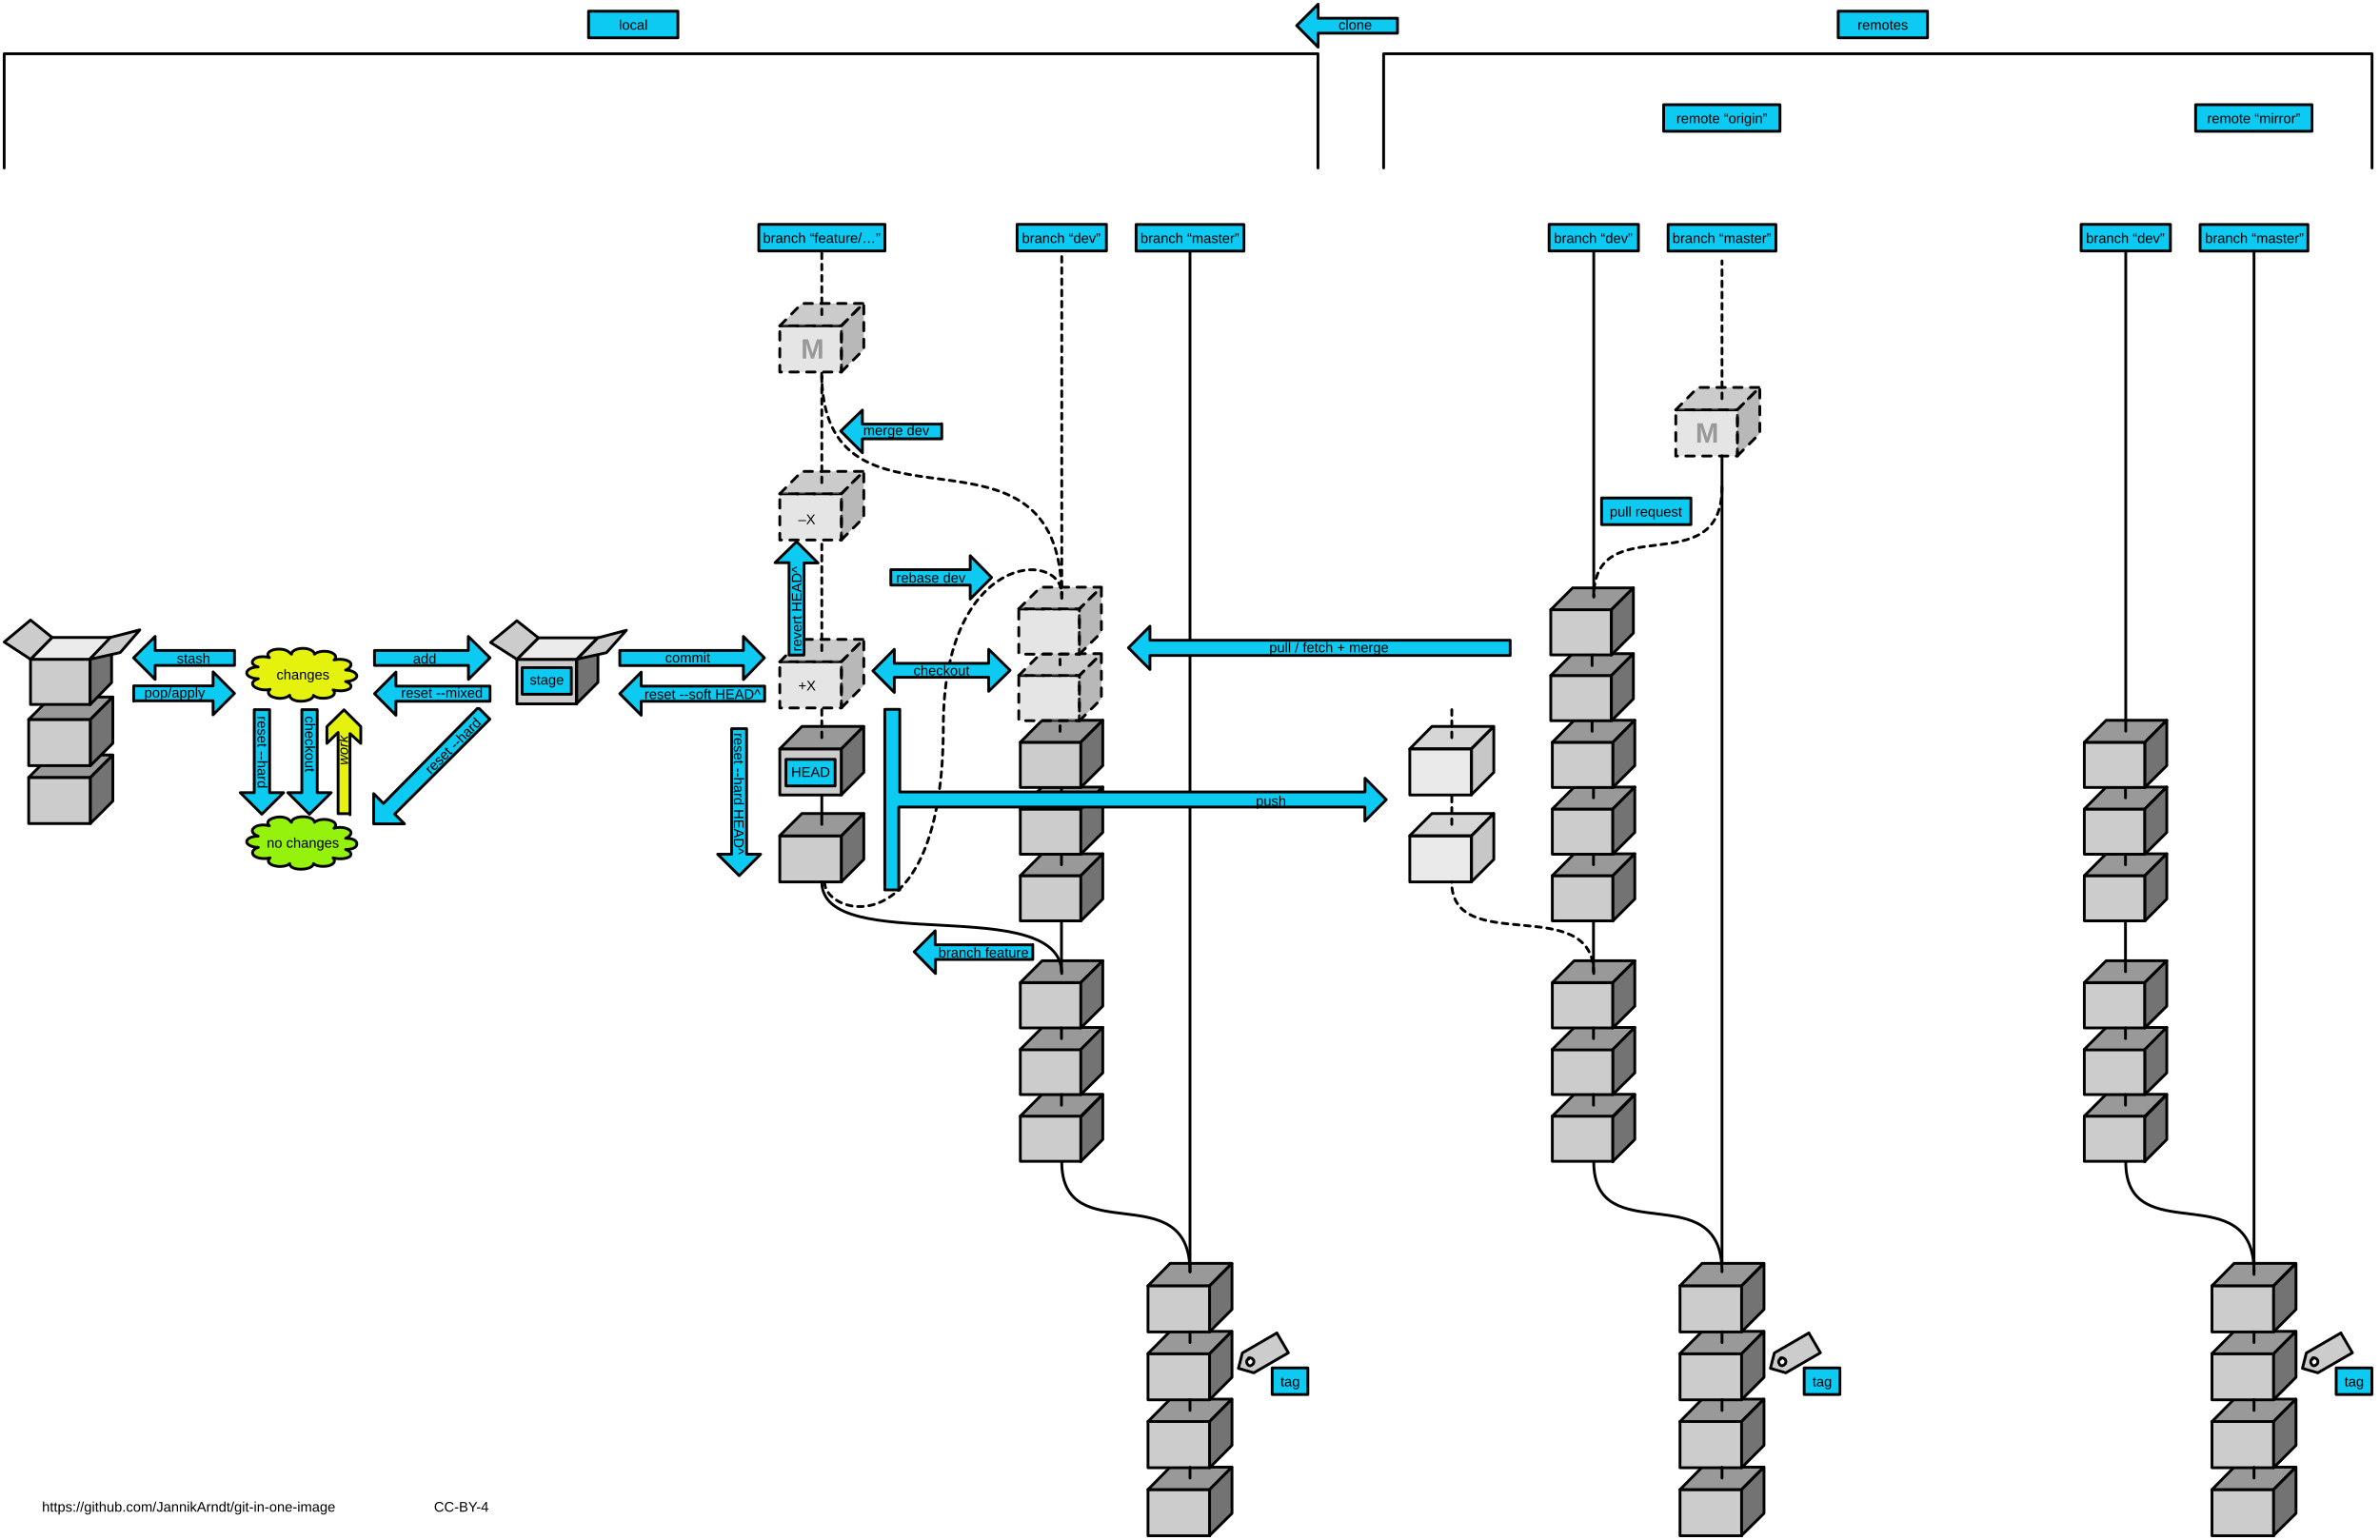
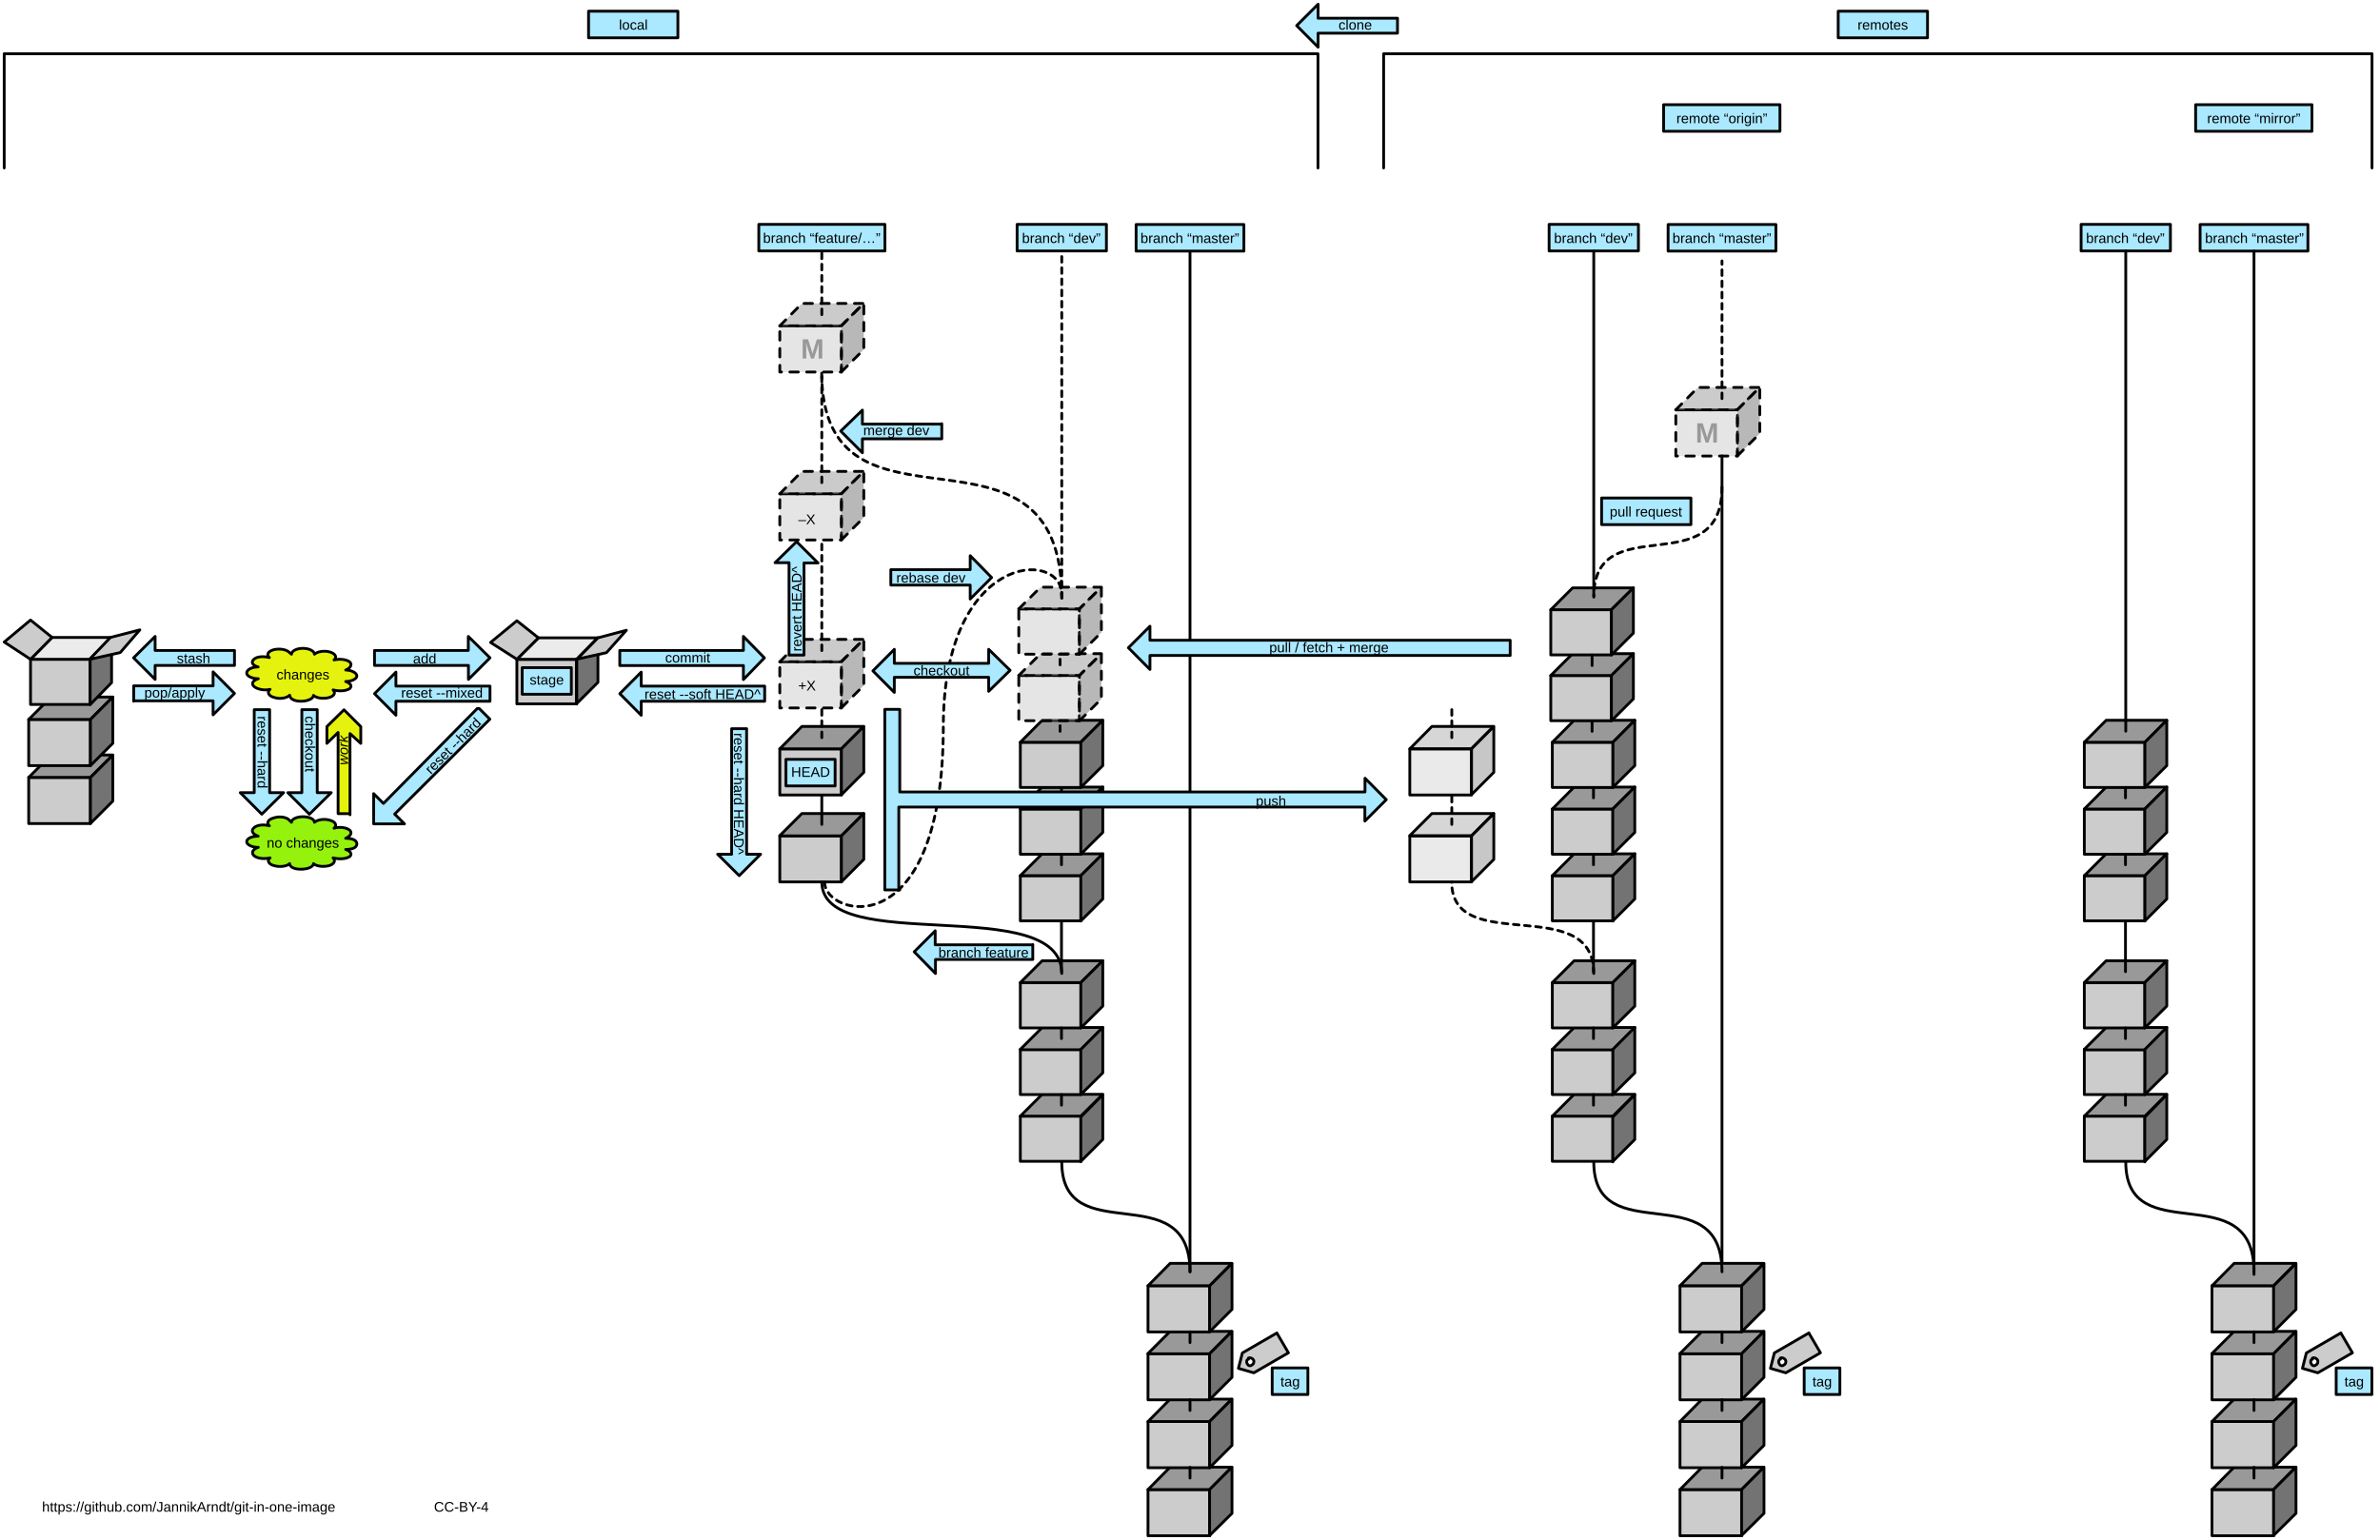
<svg xmlns="http://www.w3.org/2000/svg" fill-rule="evenodd" stroke-miterlimit="1.5" viewBox="0 0 1700 1100" clip-rule="evenodd" stroke-linecap="round" stroke-linejoin="round" font-family="'Arial'" font-size="10">
  <g id="mirror">
    <g id="master">
      <g id="header">
-         <rect width="77" height="19" x="1571.5" y="160.4" fill="#0dcaf2" stroke="#000" stroke-width="2" />
+         <rect width="77" height="19" x="1571.5" y="160.4" fill="#aae9ff" stroke="#000" stroke-width="2" />
        <text x="1575" y="173.6">branch “master”</text>
      </g>
      <g id="commits" stroke="#000" stroke-width="2">
        <g>
          <rect width="44.1" height="33" x="1580" y="1064.2" fill="#ccc" />
          <path fill="#999" d="M1580 1064.2l15.8-16h44l-15.8 16h-44z" />
          <path fill="#737373" d="M1624 1097l16-15.8v-33l-16 16v33z" />
        </g>
        <g>
          <rect width="44.1" height="33" x="1580" y="1015.6" fill="#ccc" />
          <path fill="#999" d="M1580 1015.6l15.8-16h44l-15.8 16h-44z" />
          <path fill="#737373" d="M1624 1048.6l16-16v-33l-16 16v33z" />
        </g>
        <g>
          <rect width="44.1" height="33" x="1580" y="967.1" fill="#ccc" />
          <path fill="#999" d="M1580 967l15.8-15.8h44l-15.8 16h-44z" />
          <path fill="#737373" d="M1624 1000l16-16v-32.8l-16 16v32.8z" />
        </g>
        <g>
          <rect width="44.1" height="33" x="1580" y="918.6" fill="#ccc" />
          <path fill="#999" d="M1580 918.6l15.8-16h44l-15.8 16h-44z" />
          <path fill="#737373" d="M1624 951.5l16-16v-32.8l-16 16v32.8z" />
        </g>
      </g>
      <g id="tag">
        <g>
-           <rect width="25.5" height="19" x="1668.7" y="977.3" fill="#0dcaf2" stroke="#000" stroke-width="2" />
+           <rect width="25.5" height="19" x="1668.7" y="977.3" fill="#aae9ff" stroke="#000" stroke-width="2" />
          <text x="1674.6" y="990.5">tag</text>
        </g>
        <path fill="#ccc" stroke="#000" stroke-width="2" d="M1672 952.3l8.3 14.2-24.7 14.3-11-3.2 2.8-11 24.7-14.3zm-20.3 18c1.2-.6 2.8 0 3.6 1.2.7 1.3.3 3-1 3.6-1 1-2.7 1-3.5-1-.7-1-.3-3 1-3z" />
      </g>
      <g id="lines" fill="none" stroke="#000" stroke-width="2">
        <path d="M1610 179.5v731" />
        <path d="M1610 959.2v-7.7" />
        <path d="M1610 1007.7v-7.7" />
        <path d="M1610 1056v-7.7" />
      </g>
    </g>
    <g id="dev">
      <g id="header1">
-         <rect width="63.8" height="19" x="1486.5" y="160.3" fill="#0dcaf2" stroke="#000" stroke-width="2" />
+         <rect width="63.8" height="19" x="1486.5" y="160.3" fill="#aae9ff" stroke="#000" stroke-width="2" />
        <text x="1490" y="173.6">branch “dev”</text>
      </g>
      <g id="commits1" stroke="#000" stroke-width="2">
        <g>
          <rect width="43.3" height="32.3" x="1488.8" y="797.4" fill="#ccc" />
          <path fill="#999" d="M1488.8 797.4l15.6-15.6h43.3l-15.6 15.6h-43z" />
          <path fill="#737373" d="M1532 829.8l15.7-15.7v-32l-15.7 16v32z" />
        </g>
        <g>
          <rect width="43.3" height="32.3" x="1488.8" y="749.7" fill="#ccc" />
          <path fill="#999" d="M1488.8 749.7l15.6-15.6h43.3l-15.7 16h-43z" />
          <path fill="#737373" d="M1532 782l15.7-15.5V734l-15.6 15.7V782z" />
        </g>
        <g>
          <rect width="43.3" height="32.3" x="1488.8" y="702.1" fill="#ccc" />
          <path fill="#999" d="M1488.8 702l15.6-15.6h43.3L1532 702h-43z" />
          <path fill="#737373" d="M1532 734.4l15.7-15.6v-32.4L1532 702v32.4z" />
        </g>
        <g>
          <rect width="43.3" height="32.3" x="1488.8" y="625.6" fill="#ccc" />
          <path fill="#999" d="M1488.8 625.6l15.6-15.6h43.3l-15.6 15.6h-43z" />
          <path fill="#737373" d="M1532 658l15.7-15.7V610l-15.6 15.6V658z" />
        </g>
        <g>
          <rect width="43.3" height="32.3" x="1488.8" y="578" fill="#ccc" />
          <path fill="#999" d="M1488.8 578l15.6-15.7h43.3L1532 578h-43z" />
          <path fill="#737373" d="M1532 610.3l15.7-15.6v-32.4L1532 578v32.3z" />
        </g>
        <g>
          <rect width="43.3" height="32.3" x="1488.8" y="530.3" fill="#ccc" />
          <path fill="#999" d="M1488.8 530.3l15.6-15.7h43.3l-15.6 15.7h-43z" />
          <path fill="#737373" d="M1532 562.6l15.7-15.6v-32.4l-15.6 15.7v32.3z" />
        </g>
      </g>
      <g id="lines1" fill="none" stroke="#000" stroke-width="2">
        <path d="M1518.2 742v-7.6" />
        <path d="M1518.2 789.6V782" />
        <path d="M1518.2 658v36.2" />
        <path d="M1518.2 617.8v-7.5" />
        <path d="M1518.2 570v-7.4" />
        <path d="M1518.4 522.4v-343" />
        <path d="M1610 908.6c0-70-91.6-14-91.6-78.6" />
      </g>
    </g>
  </g>
  <g id="origin">
    <g id="master1">
      <g>
        <g fill-opacity=".5" stroke="#000" stroke-width="2" stroke-dasharray="6 6 0 0">
          <rect width="44.1" height="33" x="1197" y="292.8" fill="#ccc" />
          <path fill="#999" d="M1197 292.8l15.8-16h44l-15.8 16h-44z" />
          <path fill="#737373" d="M1241 325.7l16-16v-33l-16 16v33z" />
        </g>
        <text x="1211" y="316.2" fill="#999" font-weight="700" font-size="20">M</text>
      </g>
      <path fill="none" stroke="#000" stroke-width="2" d="M1230 325.7v583" />
      <path fill="none" stroke="#000" stroke-width="2" d="M1230 284.8v-98.4" stroke-dasharray="4 4 0 0" />
      <g stroke="#000" stroke-width="2">
        <rect width="44.1" height="33" x="1200" y="1064.2" fill="#ccc" />
        <path fill="#999" d="M1200 1064.2l15.8-16h44l-15.8 16h-44z" />
        <path fill="#737373" d="M1244 1097l16-15.8v-33l-16 16v33z" />
      </g>
      <g stroke="#000" stroke-width="2">
        <rect width="44.1" height="33" x="1200" y="1015.6" fill="#ccc" />
        <path fill="#999" d="M1200 1015.6l15.8-16h44l-15.8 16h-44z" />
        <path fill="#737373" d="M1244 1048.6l16-16v-33l-16 16v33z" />
      </g>
      <g stroke="#000" stroke-width="2">
        <rect width="44.1" height="33" x="1200" y="967.1" fill="#ccc" />
        <path fill="#999" d="M1200 967l15.8-15.8h44l-15.8 16h-44z" />
        <path fill="#737373" d="M1244 1000l16-16v-32.8l-16 16v32.8z" />
      </g>
      <g stroke="#000" stroke-width="2">
        <rect width="44.1" height="33" x="1200" y="918.6" fill="#ccc" />
        <path fill="#999" d="M1200 918.6l15.8-16h44l-15.8 16h-44z" />
        <path fill="#737373" d="M1244 951.5l16-16v-32.8l-16 16v32.8z" />
      </g>
      <path fill="none" stroke="#000" stroke-width="2" d="M1230 959.2v-7.7" />
      <path fill="none" stroke="#000" stroke-width="2" d="M1230 1007.7v-7.7" />
      <path fill="none" stroke="#000" stroke-width="2" d="M1230 1056v-7.7" />
      <g>
-         <rect width="25.5" height="19" x="1288.7" y="977.3" fill="#0dcaf2" stroke="#000" stroke-width="2" />
+         <rect width="25.5" height="19" x="1288.7" y="977.3" fill="#aae9ff" stroke="#000" stroke-width="2" />
        <text x="1294.6" y="990.5">tag</text>
      </g>
      <path fill="#ccc" stroke="#000" stroke-width="2" d="M1292 952.3l8.3 14.2-24.7 14.3-11-3.2 2.8-11 24.7-14.3zm-20.3 18c1.2-.6 2.8 0 3.6 1.2.7 1.3.3 3-1 3.6-1 1-2.7 1-3.5-1-.7-1-.3-3 1-3z" />
      <g>
-         <rect width="77" height="19" x="1191.5" y="160.4" fill="#0dcaf2" stroke="#000" stroke-width="2" />
+         <rect width="77" height="19" x="1191.5" y="160.4" fill="#aae9ff" stroke="#000" stroke-width="2" />
        <text x="1194.6" y="173.6">branch “master”</text>
      </g>
    </g>
    <g id="dev1">
      <g>
-         <rect width="63.8" height="19" x="1144" y="355.8" fill="#0dcaf2" stroke="#000" stroke-width="2" />
+         <rect width="63.8" height="19" x="1144" y="355.8" fill="#aae9ff" stroke="#000" stroke-width="2" />
        <text x="1149.8" y="369">pull request</text>
      </g>
      <g stroke="#000" stroke-width="2">
        <rect width="43.3" height="32.3" x="1108.8" y="797.4" fill="#ccc" />
        <path fill="#999" d="M1108.8 797.4l15.6-15.6h43.3l-15.6 15.6h-43z" />
        <path fill="#737373" d="M1152 829.8l15.7-15.7v-32l-15.7 16v32z" />
      </g>
      <g stroke="#000" stroke-width="2">
        <rect width="43.3" height="32.3" x="1108.8" y="749.7" fill="#ccc" />
        <path fill="#999" d="M1108.8 749.7l15.6-15.6h43.3l-15.7 16h-43z" />
        <path fill="#737373" d="M1152 782l15.7-15.5V734l-15.6 15.7V782z" />
      </g>
      <g stroke="#000" stroke-width="2">
        <rect width="43.3" height="32.3" x="1108.8" y="702.1" fill="#ccc" />
        <path fill="#999" d="M1108.8 702l15.6-15.6h43.3L1152 702h-43z" />
        <path fill="#737373" d="M1152 734.4l15.7-15.6v-32.4L1152 702v32.4z" />
      </g>
      <path fill="none" stroke="#000" stroke-width="2" d="M1230 908.6c0-70-91.6-14-91.6-78.6" />
      <path fill="none" stroke="#000" stroke-width="2" d="M1138.2 742v-7.6" />
      <path fill="none" stroke="#000" stroke-width="2" d="M1138.2 789.6V782" />
      <path fill="none" stroke="#000" stroke-width="2" d="M1138.2 658v36.2" />
      <g stroke="#000" stroke-width="2">
        <rect width="43.3" height="32.3" x="1108.8" y="625.6" fill="#ccc" />
        <path fill="#999" d="M1108.8 625.6l15.6-15.6h43.3l-15.6 15.6h-43z" />
        <path fill="#737373" d="M1152 658l15.7-15.7V610l-15.6 15.6V658z" />
      </g>
      <g stroke="#000" stroke-width="2">
        <rect width="43.3" height="32.3" x="1108.8" y="578" fill="#ccc" />
        <path fill="#999" d="M1108.8 578l15.6-15.7h43.3L1152 578h-43z" />
        <path fill="#737373" d="M1152 610.3l15.7-15.6v-32.4L1152 578v32.3z" />
      </g>
      <path fill="none" stroke="#000" stroke-width="2" d="M1138.2 617.8v-7.5" />
      <g stroke="#000" stroke-width="2">
        <rect width="43.3" height="32.3" x="1108.8" y="530.3" fill="#ccc" />
        <path fill="#999" d="M1108.8 530.3l15.6-15.7h43.3l-15.6 15.7h-43z" />
        <path fill="#737373" d="M1152 562.6l15.7-15.6v-32.4l-15.6 15.7v32.3z" />
      </g>
      <path fill="none" stroke="#000" stroke-width="2" d="M1138.2 570v-7.4" />
      <g stroke="#000" stroke-width="2">
        <rect width="43.3" height="32.3" x="1107.7" y="482.6" fill="#ccc" />
        <path fill="#999" d="M1107.7 482.6l15.6-15.6h43.4l-15.7 15.6h-43.3z" />
        <path fill="#737373" d="M1151 515l15.7-15.7V467l-15.7 15.6V515z" />
      </g>
      <path fill="none" stroke="#000" stroke-width="2" d="M1137.2 522.5V515" />
      <g stroke="#000" stroke-width="2">
        <rect width="43.3" height="32.3" x="1107.7" y="435.6" fill="#ccc" />
        <path fill="#999" d="M1107.7 435.6l15.6-15.6h43.4l-15.7 15.6h-43.3z" />
        <path fill="#737373" d="M1151 468l15.7-15.7V420l-15.7 15.6V468z" />
      </g>
      <path fill="none" stroke="#000" stroke-width="2" d="M1137.2 475.5V468" />
      <g>
-         <rect width="63.8" height="19" x="1106.5" y="160.3" fill="#0dcaf2" stroke="#000" stroke-width="2" />
+         <rect width="63.8" height="19" x="1106.5" y="160.3" fill="#aae9ff" stroke="#000" stroke-width="2" />
        <text x="1110" y="173.6">branch “dev”</text>
      </g>
      <path fill="none" stroke="#000" stroke-width="2" d="M1138.4 425.8V179.5" />
      <path fill="none" stroke="#000" stroke-width="2" d="M1230 348c0 70-91.6 14-91.6 78.6" stroke-dasharray="4 4 0 0" />
    </g>
    <g id="feature" stroke="#000" stroke-width="2">
      <g fill-opacity=".4">
        <rect width="44.1" height="33" x="1007" y="597.1" fill="#ccc" />
        <path fill="#999" d="M1007 597l15.8-15.8h44l-15.8 16h-44z" />
        <path fill="#737373" d="M1051 630l16-16v-32.8l-16 16V630z" />
      </g>
      <g fill-opacity=".4">
        <rect width="44.1" height="33" x="1007" y="535" fill="#ccc" />
        <path fill="#999" d="M1007 535l15.8-16h44l-15.8 16h-44z" />
        <path fill="#737373" d="M1051 567.8l16-16V519l-16 16v32.8z" />
      </g>
      <path fill="none" d="M1138.4 695.5c0-58.4-101.5-11.6-101.5-65.5" stroke-dasharray="4 4 0 0" />
      <path fill="none" d="M1037 527v-21" stroke-dasharray="4 4 0 0" />
      <path fill="none" d="M1037 589v-20.8" stroke-dasharray="4 4 0 0" />
    </g>
  </g>
  <g id="local">
    <g id="master2">
      <g stroke="#000" stroke-width="2">
        <rect width="44.1" height="33" x="820" y="1064.2" fill="#ccc" />
        <path fill="#999" d="M820 1064.2l15.8-16h44l-15.8 16h-44z" />
        <path fill="#737373" d="M864 1097l16-15.8v-33l-16 16v33z" />
      </g>
      <g stroke="#000" stroke-width="2">
        <rect width="44.1" height="33" x="820" y="1015.6" fill="#ccc" />
        <path fill="#999" d="M820 1015.6l15.8-16h44l-15.8 16h-44z" />
        <path fill="#737373" d="M864 1048.6l16-16v-33l-16 16v33z" />
      </g>
      <g stroke="#000" stroke-width="2">
        <rect width="44.1" height="33" x="820" y="967.1" fill="#ccc" />
        <path fill="#999" d="M820 967l15.8-15.8h44l-15.8 16h-44z" />
        <path fill="#737373" d="M864 1000l16-16v-32.8l-16 16v32.8z" />
      </g>
      <g stroke="#000" stroke-width="2">
        <rect width="44.1" height="33" x="820" y="918.6" fill="#ccc" />
        <path fill="#999" d="M820 918.6l15.8-16h44l-15.8 16h-44z" />
        <path fill="#737373" d="M864 951.5l16-16v-32.8l-16 16v32.8z" />
      </g>
      <path fill="none" stroke="#000" stroke-width="2" d="M850 179.3v729.3" />
      <path fill="none" stroke="#000" stroke-width="2" d="M850 959.2v-7.7" />
      <path fill="none" stroke="#000" stroke-width="2" d="M850 1007.7v-7.7" />
      <path fill="none" stroke="#000" stroke-width="2" d="M850 1056v-7.7" />
      <g id="tag1">
-         <rect width="25.5" height="19" x="908.7" y="977.3" fill="#0dcaf2" stroke="#000" stroke-width="2" />
+         <rect width="25.5" height="19" x="908.7" y="977.3" fill="#aae9ff" stroke="#000" stroke-width="2" />
        <text x="914.6" y="990.5">tag</text>
      </g>
      <path fill="#ccc" stroke="#000" stroke-width="2" d="M912 952.3l8.3 14.2-24.7 14.3-11-3.2 2.8-11 24.7-14.3zm-20.3 18c1.2-.6 2.8 0 3.6 1.2.7 1.3.3 3-1 3.6-1 1-2.7 1-3.5-1-.7-1-.3-3 1-3z" />
      <g>
-         <rect width="77" height="19" x="811.5" y="160.4" fill="#0dcaf2" stroke="#000" stroke-width="2" />
+         <rect width="77" height="19" x="811.5" y="160.4" fill="#aae9ff" stroke="#000" stroke-width="2" />
        <text x="814.6" y="173.6">branch “master”</text>
      </g>
    </g>
    <g id="dev2">
      <g stroke="#000" stroke-width="2">
        <rect width="43.3" height="32.3" x="728.8" y="797.4" fill="#ccc" />
        <path fill="#999" d="M728.8 797.4l15.6-15.6h43.3L772 797.4h-43z" />
        <path fill="#737373" d="M772 829.8l15.7-15.7v-32L772 798v32z" />
      </g>
      <g stroke="#000" stroke-width="2">
        <rect width="43.3" height="32.3" x="728.8" y="749.7" fill="#ccc" />
        <path fill="#999" d="M728.8 749.7l15.6-15.6h43.3L772 750h-43z" />
        <path fill="#737373" d="M772 782l15.7-15.5V734L772 749.8V782z" />
      </g>
      <g stroke="#000" stroke-width="2">
        <rect width="43.3" height="32.3" x="728.8" y="702.1" fill="#ccc" />
        <path fill="#999" d="M728.8 702l15.6-15.6h43.3L772 702h-43z" />
        <path fill="#737373" d="M772 734.4l15.7-15.6v-32.4L772 702v32.4z" />
      </g>
      <path fill="none" stroke="#000" stroke-width="2" d="M850 908.6c0-70-91.6-14-91.6-78.6" />
      <path fill="none" stroke="#000" stroke-width="2" d="M758.2 742v-7.6" />
      <path fill="none" stroke="#000" stroke-width="2" d="M758.2 789.6V782" />
      <path fill="none" stroke="#000" stroke-width="2" d="M758.2 658v36.2" />
      <g stroke="#000" stroke-width="2">
        <rect width="43.3" height="32.3" x="728.8" y="625.6" fill="#ccc" />
        <path fill="#999" d="M728.8 625.6l15.6-15.6h43.3L772 625.6h-43z" />
        <path fill="#737373" d="M772 658l15.7-15.7V610L772 625.6V658z" />
      </g>
      <g stroke="#000" stroke-width="2">
        <rect width="43.3" height="32.3" x="728.8" y="578" fill="#ccc" />
        <path fill="#999" d="M728.8 578l15.6-15.7h43.3L772 578h-43z" />
        <path fill="#737373" d="M772 610.3l15.7-15.6v-32.4L772 578v32.3z" />
      </g>
      <path fill="none" stroke="#000" stroke-width="2" d="M758.2 617.8v-7.5" />
      <g stroke="#000" stroke-width="2">
        <rect width="43.3" height="32.3" x="728.8" y="530.3" fill="#ccc" />
        <path fill="#999" d="M728.8 530.3l15.6-15.7h43.3L772 530.3h-43z" />
        <path fill="#737373" d="M772 562.6l15.7-15.6v-32.4L772 530.3v32.3z" />
      </g>
      <path fill="none" stroke="#000" stroke-width="2" d="M758.2 570v-7.4" />
      <g fill-opacity=".5" stroke="#000" stroke-width="2" stroke-dasharray="6 6 0 0">
        <rect width="43.3" height="32.3" x="727.7" y="482.6" fill="#ccc" />
        <path fill="#999" d="M727.7 482.6l15.6-15.6h43.4L771 482.6h-43.3z" />
        <path fill="#737373" d="M771 515l15.7-15.7V467L771 482.6V515z" />
      </g>
      <path fill="none" stroke="#000" stroke-width="2" d="M757.2 522.5V515" stroke-dasharray="4 4 0 0" />
      <g fill-opacity=".5" stroke="#000" stroke-width="2" stroke-dasharray="6 6 0 0">
        <rect width="43.3" height="32.3" x="727.7" y="435.1" fill="#ccc" />
        <path fill="#999" d="M727.7 435l15.6-15.5h43.4L771 435h-43.3z" />
        <path fill="#737373" d="M771 467.4l15.7-15.6v-32.3L771 435v32.4z" />
      </g>
      <path fill="none" stroke="#000" stroke-width="2" d="M757.2 475v-7.6" stroke-dasharray="4 4 0 0" />
      <path fill="none" stroke="#000" stroke-width="2" d="M758.4 427.3V179.5" stroke-dasharray="4 4 0 0" />
      <g>
-         <rect width="63.8" height="19" x="726.5" y="160.3" fill="#0dcaf2" stroke="#000" stroke-width="2" />
+         <rect width="63.8" height="19" x="726.5" y="160.3" fill="#aae9ff" stroke="#000" stroke-width="2" />
        <text x="730" y="173.6">branch “dev”</text>
      </g>
    </g>
    <g id="feature1">
      <g stroke="#000" stroke-width="2">
        <rect width="44.1" height="33" x="557" y="597.1" fill="#ccc" />
        <path fill="#999" d="M557 597l15.8-15.8h44l-15.8 16h-44z" />
        <path fill="#737373" d="M601 630l16-16v-32.8l-16 16V630z" />
      </g>
      <g stroke="#000" stroke-width="2">
        <rect width="44.1" height="33" x="557" y="535" fill="#ccc" />
        <path fill="#999" d="M557 535l15.8-16h44L601 535h-44z" />
        <path fill="#737373" d="M601 567.8l16-16V519l-16 16v32.8z" />
      </g>
      <g fill-opacity=".5" stroke="#000" stroke-width="2" stroke-dasharray="6 6 0 0">
        <rect width="44.1" height="33" x="557" y="472.8" fill="#ccc" />
        <path fill="#999" d="M557 472.8l15.8-16h44l-15.8 16h-44z" />
        <path fill="#737373" d="M601 505.7l16-16v-33l-16 16v33z" />
      </g>
      <path fill="none" stroke="#000" stroke-width="2" d="M758.4 695.5C758.4 637 587 684 587 630" />
      <path fill="none" stroke="#000" stroke-width="2" d="M758.4 427.3c0-144-171.5-28.5-171.5-161.6" stroke-dasharray="4 4 0 0" />
      <path fill="none" stroke="#000" stroke-width="2" d="M587 527v-21" stroke-dasharray="4 4 0 0" />
      <g fill-opacity=".5" stroke="#000" stroke-width="2" stroke-dasharray="6 6 0 0">
        <rect width="44.1" height="33" x="557" y="352.8" fill="#ccc" />
        <path fill="#999" d="M557 352.8l15.8-16h44l-15.8 16h-44z" />
        <path fill="#737373" d="M601 385.7l16-16v-33l-16 16v33z" />
      </g>
      <path fill="none" stroke="#000" stroke-width="2" d="M587 464.8v-78" stroke-dasharray="4 4 0 0" />
      <g>
        <g fill-opacity=".5" stroke="#000" stroke-width="2" stroke-dasharray="6 6 0 0">
          <rect width="44.1" height="33" x="557" y="232.8" fill="#ccc" />
          <path fill="#999" d="M557 232.8l15.8-16h44l-15.8 16h-44z" />
          <path fill="#737373" d="M601 265.7l16-16v-33l-16 16v33z" />
        </g>
        <text x="572" y="256.2" fill="#999" font-weight="700" font-size="20">M</text>
      </g>
      <path fill="none" stroke="#000" stroke-width="2" d="M587 344.8v-79" stroke-dasharray="4 4 0 0" />
      <path fill="none" stroke="#000" stroke-width="2" d="M587 224.8v-45.5" stroke-dasharray="4 4 0 0" />
      <path fill="none" stroke="#000" stroke-width="2" d="M587 589v-20.8" />
      <g>
-         <path fill="#0dcaf2" stroke="#000" stroke-width="2" d="M574.3 468h-10.7v-66h-10l15.4-15 15.3 15.2h-10V468z" />
+         <path fill="#aae9ff" stroke="#000" stroke-width="2" d="M574.3 468h-10.7v-66h-10l15.4-15 15.3 15.2h-10V468z" />
        <g transform="rotate(-90 124.833 711.887)">
          <text x="371.3" y="1159.6">revert HEAD^</text>
        </g>
      </g>
      <g>
-         <path fill="#0dcaf2" stroke="#000" stroke-width="2" d="M522.6 520.6h10.7v89.7h10L528 625.6l-15.4-15.3h10v-89.7z" />
+         <path fill="#aae9ff" stroke="#000" stroke-width="2" d="M522.6 520.6h10.7v89.7h10L528 625.6l-15.4-15.3h10v-89.7z" />
        <g transform="rotate(90 972.05 277.18)">
          <text x="1218.5" y="725">reset --hard HEAD^</text>
        </g>
      </g>
      <g>
-         <rect width="35.1" height="19" x="561.4" y="542.5" fill="#0dcaf2" stroke="#000" stroke-width="2" />
+         <rect width="35.1" height="19" x="561.4" y="542.5" fill="#aae9ff" stroke="#000" stroke-width="2" />
        <text x="565.1" y="555">HEAD</text>
      </g>
      <g>
        <g>
-           <path fill="#0dcaf2" stroke="#000" stroke-width="2" d="M672.7 302.7v10.8H616v10L600.5 308l15.5-15v10h56.7z" />
+           <path fill="#aae9ff" stroke="#000" stroke-width="2" d="M672.7 302.7v10.8H616v10L600.5 308l15.5-15v10h56.7z" />
        </g>
        <text x="616.6" y="310.9">merge dev</text>
      </g>
      <g>
        <g>
-           <path fill="#0dcaf2" stroke="#000" stroke-width="2" d="M737.7 674.8v10.7h-69.5v10L653 680l15-15v10h69.5z" />
+           <path fill="#aae9ff" stroke="#000" stroke-width="2" d="M737.7 674.8v10.7h-69.5v10L653 680l15-15v10h69.5z" />
        </g>
        <text x="670.3" y="684">branch feature</text>
      </g>
      <g>
-         <path fill="#0dcaf2" stroke="#000" stroke-width="2" d="M636.3 407v11H693v10l15.3-15.4L693 397v10h-56.7z" />
+         <path fill="#aae9ff" stroke="#000" stroke-width="2" d="M636.3 407v11H693v10l15.3-15.4L693 397v10h-56.7z" />
      </g>
      <text x="640.2" y="416.2">rebase dev</text>
      <text x="570.2" y="493.3">+X</text>
      <text x="570.2" y="374.5">–X</text>
      <g>
-         <rect width="90.1" height="19" x="542" y="160.3" fill="#0dcaf2" stroke="#000" stroke-width="2" />
+         <rect width="90.1" height="19" x="542" y="160.3" fill="#aae9ff" stroke="#000" stroke-width="2" />
        <text x="545" y="173.5">branch “feature/…”</text>
      </g>
      <path fill="none" stroke="#000" stroke-width="2" d="M589 630.3c0 24.5 84.8 47.3 84.8-111.4 0-124 84.6-127 84.6-94" stroke-dasharray="4 4 0 0" />
      <g>
-         <path fill="#0dcaf2" stroke="#000" stroke-width="2" d="M638.8 484.7v10l-15.3-15.4 15.3-15.4v10h67.4v-10l15.3 15-15.3 15v-10h-67.4z" />
+         <path fill="#aae9ff" stroke="#000" stroke-width="2" d="M638.8 484.7v10l-15.3-15.4 15.3-15.4v10h67.4v-10l15.3 15-15.3 15v-10h-67.4z" />
        <text x="652.5" y="482.5">checkout</text>
      </g>
    </g>
    <g id="stage">
      <g stroke="#000" stroke-width="2">
        <g>
          <rect width="42.5" height="31.8" x="369.2" y="471.1" fill="#ccc" />
          <path fill="#ebebeb" d="M369.2 471l15.4-15.3H427L412 471h-42.6z" />
          <path fill="#737373" d="M411.8 502.8l15.3-15.3v-31.8L412 471v32z" />
        </g>
        <path fill="#ccc" d="M384.6 455.7l-15.4-12.2-18.8 15.5 18.8 12 15.4-15.3z" />
        <path fill="#ccc" d="M411.8 471l21.4-4.7 14.2-16-20.3 5.4-15 15.3z" />
      </g>
      <g id="action:-commit">
-         <path fill="#0dcaf2" stroke="#000" stroke-width="2" d="M442.7 475.4v-10.7H531v-10l15 15.3-15 15.5v-10h-88.3z" />
+         <path fill="#aae9ff" stroke="#000" stroke-width="2" d="M442.7 475.4v-10.7H531v-10l15 15.3-15 15.5v-10h-88.3z" />
        <text x="475.1" y="473.3">commit</text>
      </g>
      <g id="action:-reset-mixed">
        <g>
-           <path fill="#0dcaf2" stroke="#000" stroke-width="2" d="M350 490.2V501h-67.2v10l-15.3-15.4 15.3-15.4v10h67z" />
+           <path fill="#aae9ff" stroke="#000" stroke-width="2" d="M350 490.2V501h-67.2v10l-15.3-15.4 15.3-15.4v10h67z" />
        </g>
        <text x="286.5" y="498.4">reset --mixed</text>
      </g>
      <g id="action:-add">
        <g>
-           <path fill="#0dcaf2" stroke="#000" stroke-width="2" d="M267.5 475.4v-10.7h67v-10L350 470l-15.4 15.4v-10h-67z" />
+           <path fill="#aae9ff" stroke="#000" stroke-width="2" d="M267.5 475.4v-10.7h67v-10L350 470l-15.4 15.4v-10h-67z" />
        </g>
        <text x="295" y="474">add</text>
      </g>
      <g id="action:-reset-hard">
        <g>
-           <path fill="#0dcaf2" stroke="#000" stroke-width="2" d="M342.3 506.2l7.6 7.6-68 67.8 7 7h-22V567l7 7 67-67.8z" />
+           <path fill="#aae9ff" stroke="#000" stroke-width="2" d="M342.3 506.2l7.6 7.6-68 67.8 7 7h-22V567l7 7 67-67.8z" />
        </g>
        <g transform="rotate(-45 -112.637 397.295)">
          <text x="74.1" y="805">reset --hard</text>
        </g>
      </g>
      <g id="action:-reset-soft">
        <g>
-           <path fill="#0dcaf2" stroke="#000" stroke-width="2" d="M546.2 490.2V501H458v10l-15.3-15.4 15.3-15.4v10h88.2z" />
+           <path fill="#aae9ff" stroke="#000" stroke-width="2" d="M546.2 490.2V501H458v10l-15.3-15.4 15.3-15.4v10h88.2z" />
        </g>
        <text x="460.3" y="499.4">reset --soft HEAD^</text>
      </g>
      <g id="stage1">
-         <rect width="35.1" height="19" x="373" y="477" fill="#0dcaf2" stroke="#000" stroke-width="2" />
+         <rect width="35.1" height="19" x="373" y="477" fill="#aae9ff" stroke="#000" stroke-width="2" />
        <text x="378.3" y="489.1">stage</text>
      </g>
    </g>
    <g id="working-dir">
      <g id="no-changes">
        <path fill="#94f20d" stroke="#000" stroke-width="2" d="M208.2 587.5c0-2.3 3.7-4 8.2-4 4.5 0 8.2 1.7 8.2 4 2.2-2 7.2-2.7 11-1.5 4 1 5.4 3.7 3 5.7 4-1.2 9-.5 11.3 1.5 2 2 0 4.5-3 5.7 4 0 8 1 8 4s-4 4-8 4c3 1 5 3 3 5-3 2-8 2-12 1 2 2 1 4.4-3 5.6-4 1-9 .4-11-1.5 0 2.3-4 4-9 4s-8-1.7-8-4c-2 2-7 2.6-11 1.5-4-1-5.5-3.6-3-5.6-4 1-9 .5-11.4-1.5-2.3-2-1-4.8 3-6-4.6 0-8.3-2-8.3-4 0-2.4 3.7-4 8.2-4-4-1.4-5.4-4-3-6 2-2 7-2.6 11-1.4-2.3-2-1-4.5 3-5.6 4-1.4 9-.7 11 1.3z" />
        <text x="190.5" y="605.6">no changes</text>
      </g>
      <g id="changes">
        <path fill="#e5f20d" stroke="#000" stroke-width="2" d="M208.2 467.4c0-2.3 3.7-4.2 8.2-4.2 4.5 0 8.2 2 8.2 4.2 2.2-2 7.2-2.7 11-1.6 4 1.2 5.4 3.7 3 5.7 4-1 9-.4 11.3 1.5 2 2 0 4.6-3 5.7 4 0 8 2 8 4.2s-4 4-8 4c3 1 5 3 3 5-3 2-8 2-12 1 2 2 1 4.4-3 5.5-4 1-9 .4-11-1.6 0 2.3-4 4.2-9 4.2s-8-2-8-4.3c-2 2-7 3-11 1.6-4-1-5.5-3.8-3-5.8-4 1-9 0-11.4-2-2.3-2-1-4.4 3-5.6-4.6 0-8.3-2-8.3-4 0-2.5 3.7-4.4 8.2-4.4-4-1-5.4-3.5-3-5.5 2-2 7-2.3 11-1.2-2.3-2-1-4.4 3-5.6 4-1 9-.3 11 1.7z" />
        <text x="197.5" y="485.4">changes</text>
      </g>
      <g id="work">
        <path fill="#e5f20d" stroke="#000" stroke-width="2" d="M250 581.3h-8.5v-58l-8 7.8v-12l12.2-12 12 12v12l-7.7-7v58z" />
        <g transform="rotate(-90 -123.492 677.054)">
          <text x="7" y="1049.1" font-style="italic">work</text>
        </g>
      </g>
      <g id="action:-checkout">
-         <path fill="#0dcaf2" stroke="#000" stroke-width="2" d="M215.8 507h10.8v59.3h10L221 581.7l-15.4-15.4h10V507z" />
+         <path fill="#aae9ff" stroke="#000" stroke-width="2" d="M215.8 507h10.8v59.3h10L221 581.7l-15.4-15.4h10V507z" />
        <g transform="rotate(90 665.648 265.114)">
          <text x="912.1" y="712.8">checkout</text>
        </g>
      </g>
      <g id="action:-reset">
-         <path fill="#0dcaf2" stroke="#000" stroke-width="2" d="M181.8 507h10.8v59.3h10L187 581.7l-15.4-15.4h10V507z" />
+         <path fill="#aae9ff" stroke="#000" stroke-width="2" d="M181.8 507h10.8v59.3h10L187 581.7l-15.4-15.4h10V507z" />
        <g transform="rotate(90 631.648 265.114)">
          <text x="878.1" y="712.8">reset --hard</text>
        </g>
      </g>
    </g>
    <g id="stash">
      <g stroke="#000" stroke-width="2">
        <rect width="44.1" height="33" x="20.5" y="555.4" fill="#ccc" />
        <path fill="#999" d="M20.5 555.4l16-16h44l-16 16h-44z" />
        <path fill="#737373" d="M64.6 588.3l16-16v-32.8l-16 16v32.8z" />
      </g>
      <g stroke="#000" stroke-width="2">
        <rect width="44.1" height="33" x="20.5" y="514" fill="#ccc" />
        <path fill="#999" d="M20.5 514l16-16h44l-16 16h-44z" />
        <path fill="#737373" d="M64.6 547l16-16v-33l-16 16v33z" />
      </g>
      <g stroke="#000" stroke-width="2">
        <g>
          <rect width="42.6" height="32.3" x="21.8" y="471" fill="#ccc" />
          <path fill="#ebebeb" d="M21.8 471l15.4-15.6h42.5L64.4 471H21.8z" />
          <path fill="#737373" d="M64.4 503.4l15.3-15.7v-32.3L64.4 471v32.4z" />
        </g>
        <path fill="#ccc" d="M37.2 455.4L21.8 443 3 458.7 21.8 471l15.4-15.6z" />
        <path fill="#ccc" d="M64.4 471l21.5-4.8 14-16.2-21 5.4L64 471z" />
      </g>
      <g id="action:-stash">
        <g>
-           <path fill="#0dcaf2" stroke="#000" stroke-width="2" d="M167.5 464.7v10.7h-56.7v10L95.4 470l15.4-15.3v10h56.7z" />
+           <path fill="#aae9ff" stroke="#000" stroke-width="2" d="M167.5 464.7v10.7h-56.7v10L95.4 470l15.4-15.3v10h56.7z" />
        </g>
        <text x="126.3" y="473.8">stash</text>
      </g>
      <g id="action:-pop">
        <g>
-           <path fill="#0dcaf2" stroke="#000" stroke-width="2" d="M95.5 501v-11h56.7v-10l15.3 15.4-15.3 15.3v-10H95.5z" />
+           <path fill="#aae9ff" stroke="#000" stroke-width="2" d="M95.5 501v-11h56.7v-10l15.3 15.4-15.3 15.3v-10H95.5z" />
        </g>
        <text x="103.1" y="498.3">pop/apply</text>
      </g>
    </g>
  </g>
  <g id="pull-and-push">
    <g id="pull">
-       <path id="action:-pull" fill="#0dcaf2" stroke="#000" stroke-width="2" d="M1078.7 457.5v10.8H821.4v10L806 462.8l15.4-15.4v10h257.3z" />
+       <path id="action:-pull" fill="#aae9ff" stroke="#000" stroke-width="2" d="M1078.7 457.5v10.8H821.4v10L806 462.8l15.4-15.4v10h257.3z" />
      <text x="906.6" y="466">pull / fetch + merge</text>
    </g>
    <g id="push">
-       <path id="action:-push" fill="#0dcaf2" stroke="#000" stroke-width="2" d="M642.7 635.8H632v-129h10.7v59H975V556l15.2 15.3-15.3 15.3v-10H642V636z" />
+       <path id="action:-push" fill="#aae9ff" stroke="#000" stroke-width="2" d="M642.7 635.8H632v-129h10.7v59H975V556l15.2 15.3-15.3 15.3v-10H642V636z" />
      <text x="897" y="575.7">push</text>
    </g>
  </g>
  <g id="remote-and-local">
    <g>
-       <rect width="63.8" height="19" x="1313" y="8" fill="#0dcaf2" stroke="#000" stroke-width="2" />
+       <rect width="63.8" height="19" x="1313" y="8" fill="#aae9ff" stroke="#000" stroke-width="2" />
      <text x="1326.8" y="21.2">remotes</text>
    </g>
    <g>
-       <rect width="63.8" height="19" x="420.4" y="8" fill="#0dcaf2" stroke="#000" stroke-width="2" />
+       <rect width="63.8" height="19" x="420.4" y="8" fill="#aae9ff" stroke="#000" stroke-width="2" />
      <text x="442.1" y="21.2">local</text>
    </g>
    <g>
-       <rect width="83.1" height="19" x="1188.3" y="74.8" fill="#0dcaf2" stroke="#000" stroke-width="2" />
+       <rect width="83.1" height="19" x="1188.3" y="74.8" fill="#aae9ff" stroke="#000" stroke-width="2" />
      <text x="1197.4" y="88">remote “origin”</text>
    </g>
    <g>
-       <rect width="83.1" height="19" x="1568.3" y="74.8" fill="#0dcaf2" stroke="#000" stroke-width="2" />
+       <rect width="83.1" height="19" x="1568.3" y="74.8" fill="#aae9ff" stroke="#000" stroke-width="2" />
      <text x="1576.5" y="88">remote “mirror”</text>
    </g>
    <g>
-       <path fill="#0dcaf2" stroke="#000" stroke-width="2" d="M998.2 13v10.7h-56.7v10l-15.3-15.4L941.5 3v10h56.7z" />
+       <path fill="#aae9ff" stroke="#000" stroke-width="2" d="M998.2 13v10.7h-56.7v10l-15.3-15.4L941.5 3v10h56.7z" />
    </g>
    <text x="956.1" y="21.2">clone</text>
    <path fill="none" stroke="#000" stroke-width="2" d="M988.3 120V38.4h706V120" />
    <path fill="none" stroke="#000" stroke-width="2" d="M941.4 120V38.4H3V120" />
  </g>
  <g id="source-and-license">
    <text x="30px" y="1080px">https://github.com/JannikArndt/git-in-one-image</text>
    <text x="310px" y="1080px">CC-BY-4</text>
  </g>
</svg>
